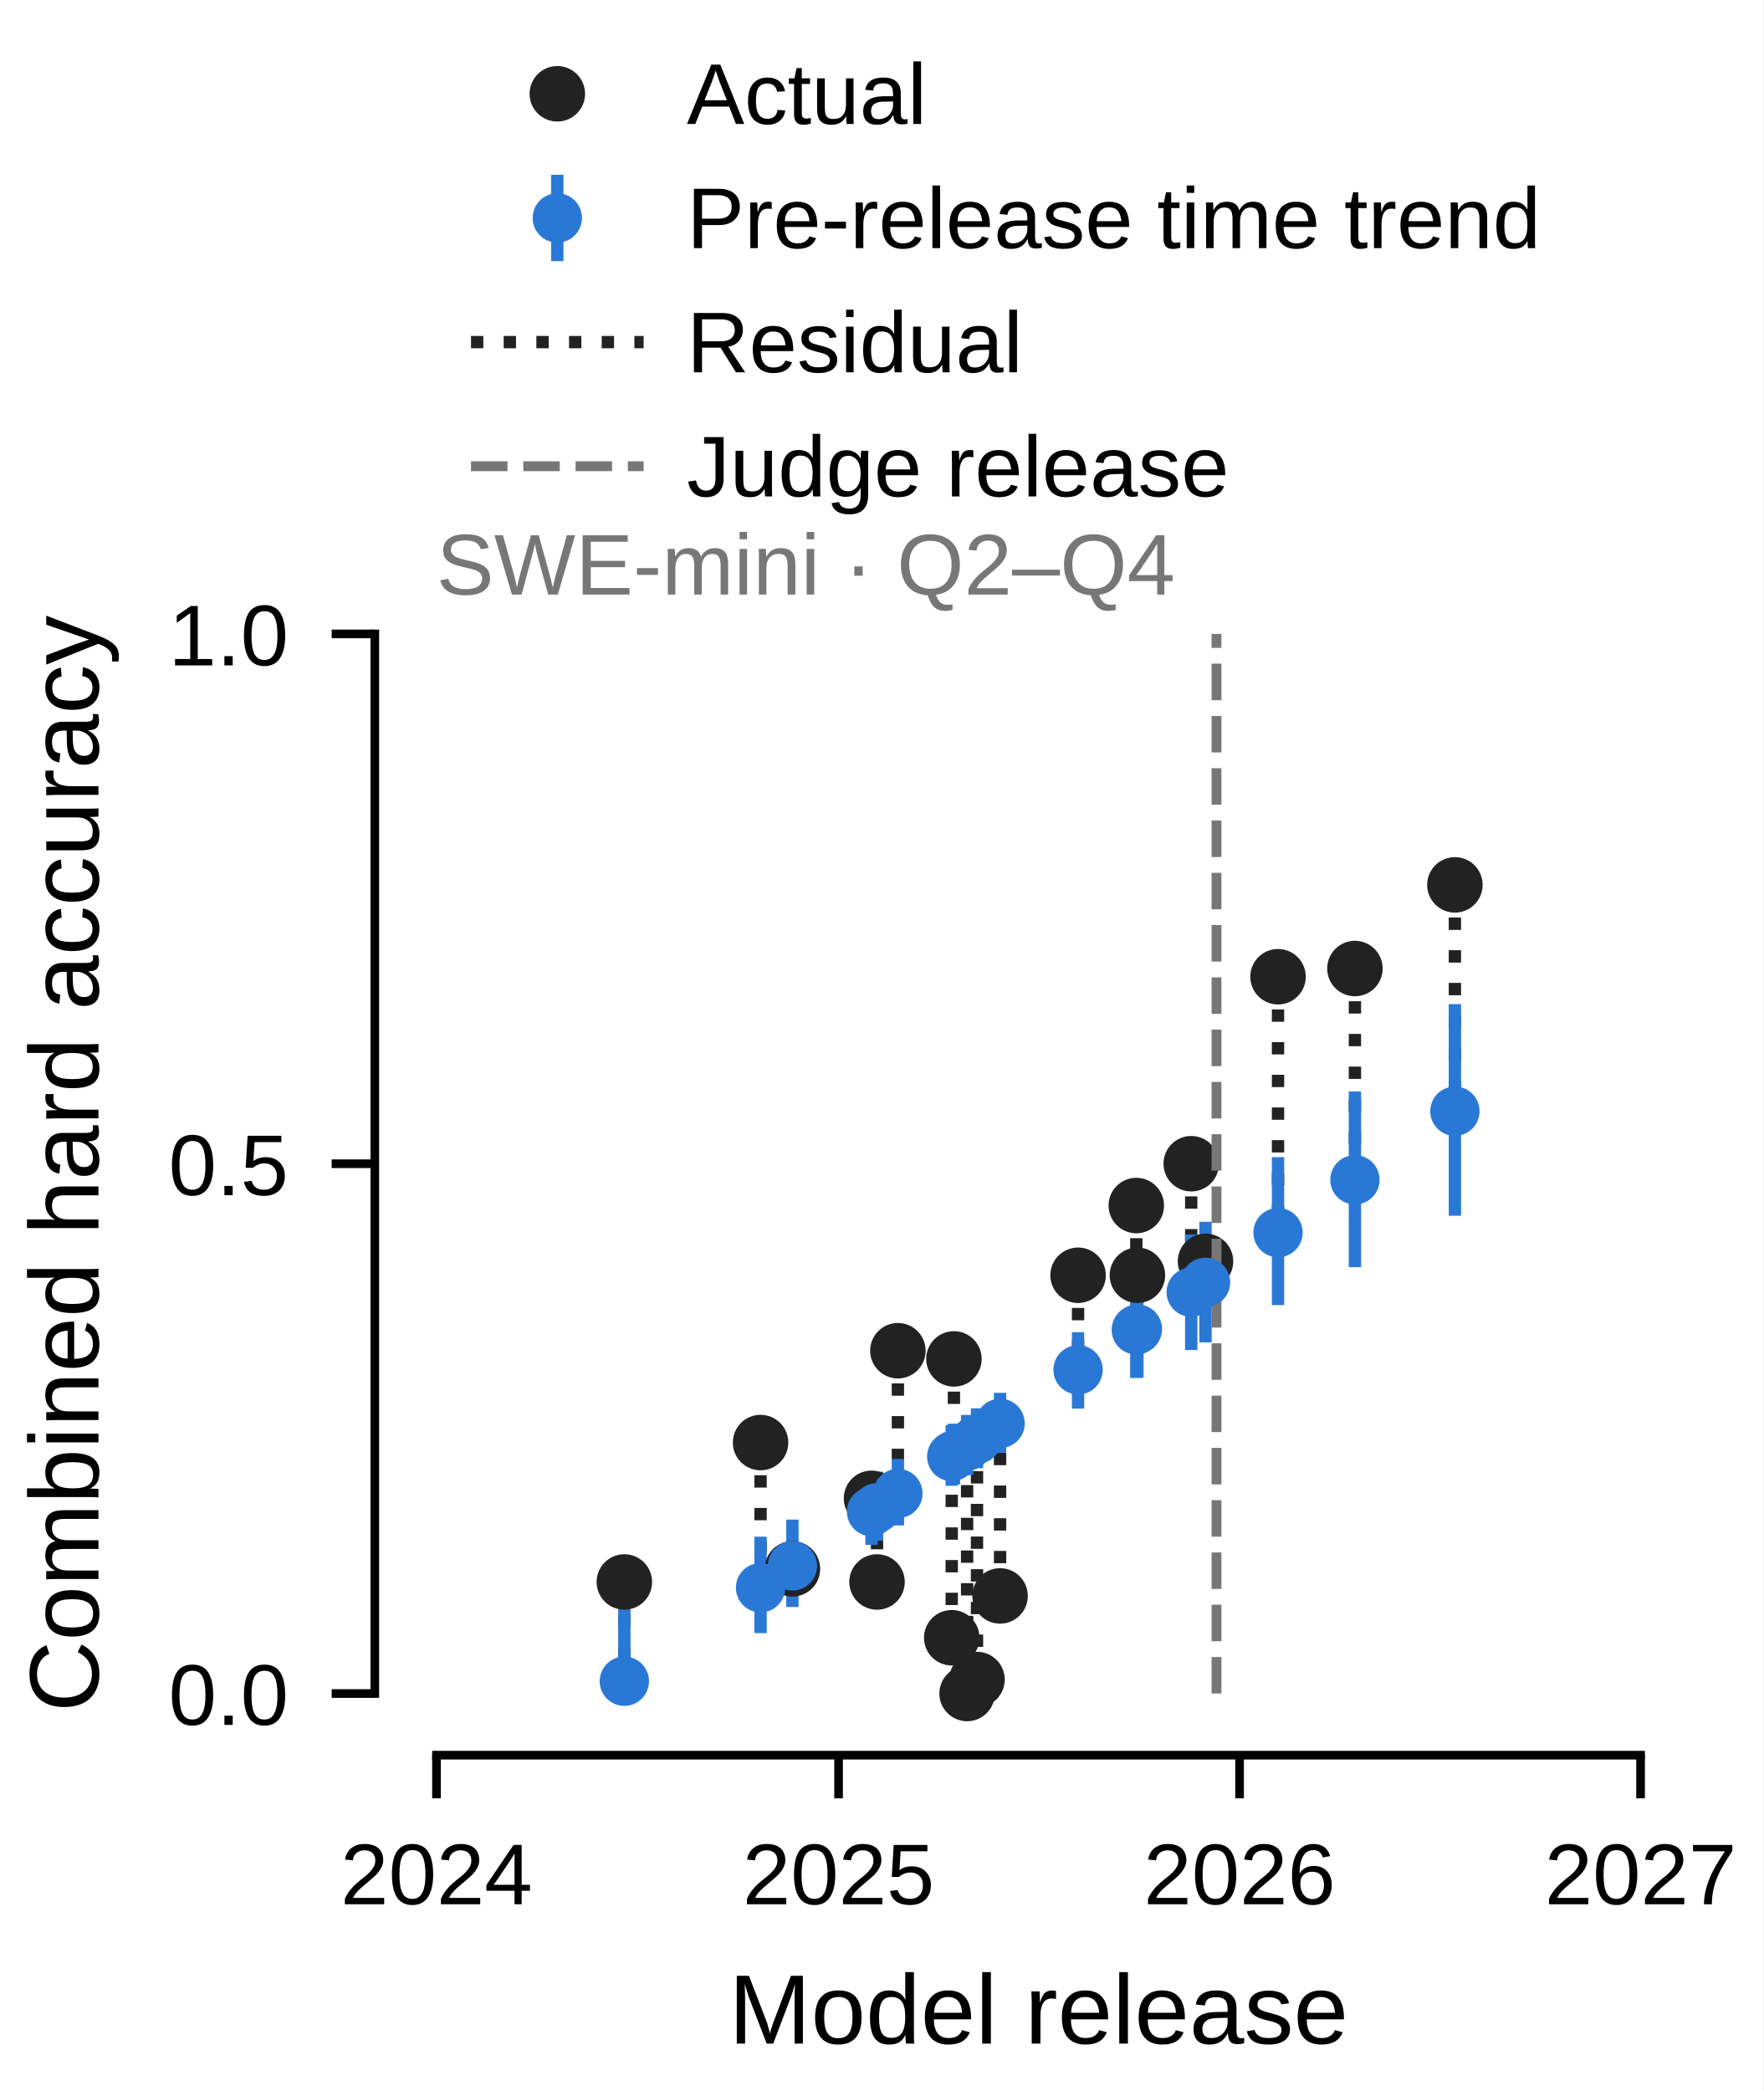
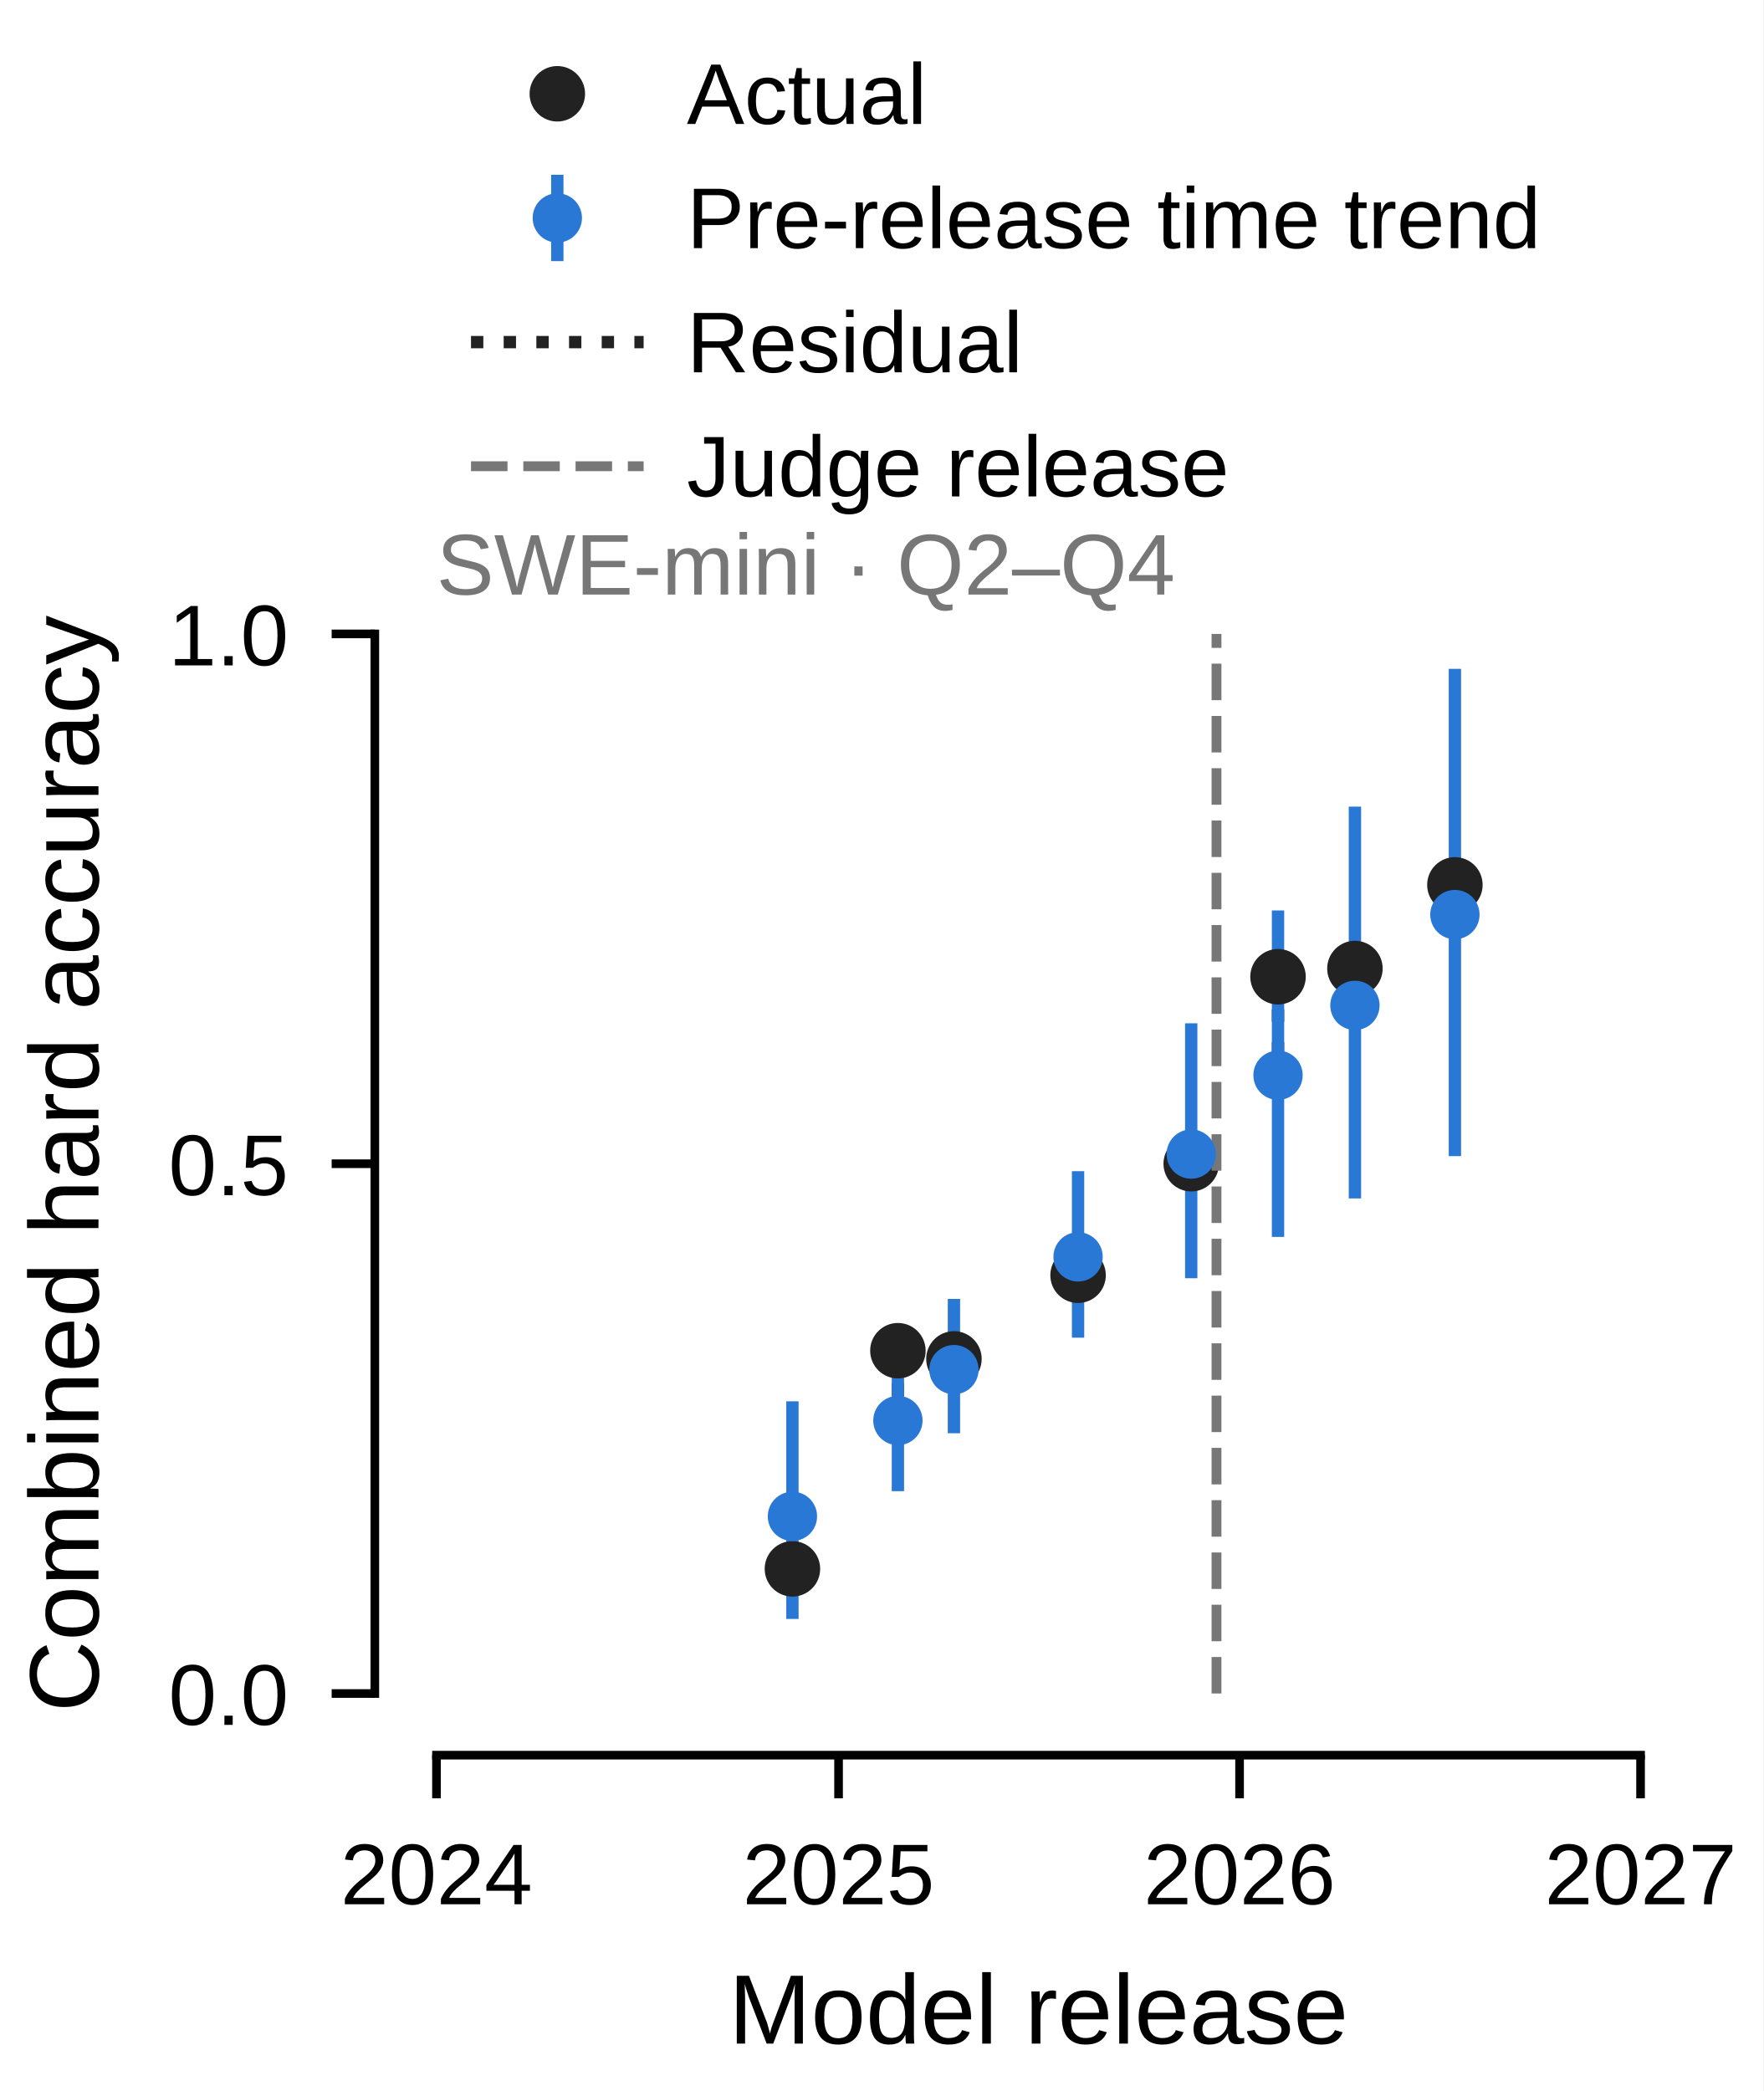
<svg xmlns="http://www.w3.org/2000/svg" xmlns:xlink="http://www.w3.org/1999/xlink" width="142.993pt" height="169.581pt" viewBox="0 0 142.993 169.581" version="1.1">
  <defs>
    <style type="text/css">*{stroke-linejoin: round; stroke-linecap: butt}</style>
  </defs>
  <g id="figure_1">
    <g id="patch_1">
      <path d="M 0 169.581 L 142.993 169.581 L 142.993 0 L 0 0 z " style="fill: #ffffff" />
    </g>
    <g id="axes_1">
      <g id="patch_2">
        <path d="M 35.398 137.344 L 133.048 137.344 L 133.048 51.412 L 35.398 51.412 z " style="fill: #ffffff" />
      </g>
      <g id="matplotlib.axis_1">
        <g id="xtick_1">
          <g id="line2d_1">
            <defs>
-               <path id="mba0ac75428" d="M 0 0 L 0 3.5 " style="stroke: #000000; stroke-width: 0.7" />
+               <path id="mb463b49f0e" d="M 0 0 L 0 3.5 " style="stroke: #000000; stroke-width: 0.7" />
            </defs>
            <g>
-               <use xlink:href="#mba0ac75428" x="35.398" y="142.344" style="stroke: #000000; stroke-width: 0.7" />
+               <use xlink:href="#mb463b49f0e" x="35.398" y="142.344" style="stroke: #000000; stroke-width: 0.7" />
            </g>
          </g>
          <g id="text_1">
            <text style="font-size: 7px; font-family: 'Arial', 'DejaVu Sans', sans-serif; text-anchor: middle" x="35.398" y="154.44" transform="rotate(-0 35.39797 154.4402)">2024</text>
          </g>
        </g>
        <g id="xtick_2">
          <g id="line2d_2">
            <g>
-               <use xlink:href="#mba0ac75428" x="68.007" y="142.344" style="stroke: #000000; stroke-width: 0.7" />
+               <use xlink:href="#mb463b49f0e" x="68.007" y="142.344" style="stroke: #000000; stroke-width: 0.7" />
            </g>
          </g>
          <g id="text_2">
            <text style="font-size: 7px; font-family: 'Arial', 'DejaVu Sans', sans-serif; text-anchor: middle" x="68.007" y="154.44" transform="rotate(-0 68.00737 154.4402)">2025</text>
          </g>
        </g>
        <g id="xtick_3">
          <g id="line2d_3">
            <g>
-               <use xlink:href="#mba0ac75428" x="100.528" y="142.344" style="stroke: #000000; stroke-width: 0.7" />
+               <use xlink:href="#mb463b49f0e" x="100.528" y="142.344" style="stroke: #000000; stroke-width: 0.7" />
            </g>
          </g>
          <g id="text_3">
            <text style="font-size: 7px; font-family: 'Arial', 'DejaVu Sans', sans-serif; text-anchor: middle" x="100.528" y="154.44" transform="rotate(-0 100.5277 154.4402)">2026</text>
          </g>
        </g>
        <g id="xtick_4">
          <g id="line2d_4">
            <g>
-               <use xlink:href="#mba0ac75428" x="133.048" y="142.344" style="stroke: #000000; stroke-width: 0.7" />
+               <use xlink:href="#mb463b49f0e" x="133.048" y="142.344" style="stroke: #000000; stroke-width: 0.7" />
            </g>
          </g>
          <g id="text_4">
            <text style="font-size: 7px; font-family: 'Arial', 'DejaVu Sans', sans-serif; text-anchor: middle" x="133.048" y="154.44" transform="rotate(-0 133.048 154.4402)">2027</text>
          </g>
        </g>
        <g id="text_5">
          <text style="font-size: 8px; font-family: 'Arial', 'DejaVu Sans', sans-serif; text-anchor: middle" x="84.223" y="165.738" transform="rotate(-0 84.22297 165.7376)">Model release</text>
        </g>
      </g>
      <g id="matplotlib.axis_2">
        <g id="ytick_1">
          <g id="line2d_5">
            <defs>
-               <path id="m7d12f89028" d="M 0 0 L -3.5 0 " style="stroke: #000000; stroke-width: 0.7" />
+               <path id="madaaf14c9a" d="M 0 0 L -3.5 0 " style="stroke: #000000; stroke-width: 0.7" />
            </defs>
            <g>
-               <use xlink:href="#m7d12f89028" x="30.398" y="137.344" style="stroke: #000000; stroke-width: 0.7" />
+               <use xlink:href="#madaaf14c9a" x="30.398" y="137.344" style="stroke: #000000; stroke-width: 0.7" />
            </g>
          </g>
          <g id="text_6">
            <text style="font-size: 7px; font-family: 'Arial', 'DejaVu Sans', sans-serif; text-anchor: end" x="23.398" y="139.892" transform="rotate(-0 23.39797 139.8921)">0.0</text>
          </g>
        </g>
        <g id="ytick_2">
          <g id="line2d_6">
            <g>
-               <use xlink:href="#m7d12f89028" x="30.398" y="94.378" style="stroke: #000000; stroke-width: 0.7" />
+               <use xlink:href="#madaaf14c9a" x="30.398" y="94.378" style="stroke: #000000; stroke-width: 0.7" />
            </g>
          </g>
          <g id="text_7">
            <text style="font-size: 7px; font-family: 'Arial', 'DejaVu Sans', sans-serif; text-anchor: end" x="23.398" y="96.926" transform="rotate(-0 23.39797 96.92614)">0.5</text>
          </g>
        </g>
        <g id="ytick_3">
          <g id="line2d_7">
            <g>
-               <use xlink:href="#m7d12f89028" x="30.398" y="51.412" style="stroke: #000000; stroke-width: 0.7" />
+               <use xlink:href="#madaaf14c9a" x="30.398" y="51.412" style="stroke: #000000; stroke-width: 0.7" />
            </g>
          </g>
          <g id="text_8">
            <text style="font-size: 7px; font-family: 'Arial', 'DejaVu Sans', sans-serif; text-anchor: end" x="23.398" y="53.96" transform="rotate(-0 23.39797 53.96014)">1.0</text>
          </g>
        </g>
        <g id="text_9">
          <text style="font-size: 8px; font-family: 'Arial', 'DejaVu Sans', sans-serif; text-anchor: middle" x="7.984" y="94.378" transform="rotate(-90 7.984219 94.37804)">Combined hard accuracy</text>
        </g>
      </g>
      <g id="line2d_8">
-         <path d="M 50.634 128.299 L 50.634 136.349 " clip-path="url(#pe22e68cecf)" style="fill: none; stroke-dasharray: 1,1.65; stroke-dashoffset: 0; stroke: #222222" />
+         <path d="M 64.265 127.234 L 64.265 122.975 " clip-path="url(#p229eb3160c)" style="fill: none; stroke-dasharray: 1,1.65; stroke-dashoffset: 0; stroke: #222222" />
      </g>
      <g id="line2d_9">
-         <path d="M 61.681 116.992 L 61.681 128.766 " clip-path="url(#pe22e68cecf)" style="fill: none; stroke-dasharray: 1,1.65; stroke-dashoffset: 0; stroke: #222222" />
+         <path d="M 72.819 109.543 L 72.819 115.205 " clip-path="url(#p229eb3160c)" style="fill: none; stroke-dasharray: 1,1.65; stroke-dashoffset: 0; stroke: #222222" />
      </g>
      <g id="line2d_10">
-         <path d="M 64.265 127.234 L 64.265 126.992 " clip-path="url(#pe22e68cecf)" style="fill: none; stroke-dasharray: 1,1.65; stroke-dashoffset: 0; stroke: #222222" />
+         <path d="M 77.363 110.208 L 77.363 111.078 " clip-path="url(#p229eb3160c)" style="fill: none; stroke-dasharray: 1,1.65; stroke-dashoffset: 0; stroke: #222222" />
      </g>
      <g id="line2d_11">
-         <path d="M 70.68 121.514 L 70.68 122.59 " clip-path="url(#pe22e68cecf)" style="fill: none; stroke-dasharray: 1,1.65; stroke-dashoffset: 0; stroke: #222222" />
+         <path d="M 87.43 103.424 L 87.43 101.932 " clip-path="url(#p229eb3160c)" style="fill: none; stroke-dasharray: 1,1.65; stroke-dashoffset: 0; stroke: #222222" />
      </g>
      <g id="line2d_12">
-         <path d="M 71.126 128.299 L 71.126 122.284 " clip-path="url(#pe22e68cecf)" style="fill: none; stroke-dasharray: 1,1.65; stroke-dashoffset: 0; stroke: #222222" />
+         <path d="M 96.607 94.378 L 96.607 93.596 " clip-path="url(#p229eb3160c)" style="fill: none; stroke-dasharray: 1,1.65; stroke-dashoffset: 0; stroke: #222222" />
      </g>
      <g id="line2d_13">
-         <path d="M 72.819 109.543 L 72.819 121.122 " clip-path="url(#pe22e68cecf)" style="fill: none; stroke-dasharray: 1,1.65; stroke-dashoffset: 0; stroke: #222222" />
+         <path d="M 103.646 79.214 L 103.646 87.203 " clip-path="url(#p229eb3160c)" style="fill: none; stroke-dasharray: 1,1.65; stroke-dashoffset: 0; stroke: #222222" />
      </g>
      <g id="line2d_14">
-         <path d="M 77.184 132.821 L 77.184 118.125 " clip-path="url(#pe22e68cecf)" style="fill: none; stroke-dasharray: 1,1.65; stroke-dashoffset: 0; stroke: #222222" />
+         <path d="M 109.883 78.548 L 109.883 81.537 " clip-path="url(#p229eb3160c)" style="fill: none; stroke-dasharray: 1,1.65; stroke-dashoffset: 0; stroke: #222222" />
      </g>
      <g id="line2d_15">
-         <path d="M 77.363 110.208 L 77.363 118.003 " clip-path="url(#pe22e68cecf)" style="fill: none; stroke-dasharray: 1,1.65; stroke-dashoffset: 0; stroke: #222222" />
+         <path d="M 117.991 71.764 L 117.991 74.172 " clip-path="url(#p229eb3160c)" style="fill: none; stroke-dasharray: 1,1.65; stroke-dashoffset: 0; stroke: #222222" />
+       </g>
+       <g id="LineCollection_1">
+         <path d="M 64.265 131.295 L 64.265 113.648 " style="fill: none; stroke: #2a78d6" />
+         <path d="M 72.819 120.936 L 72.819 108.212 " style="fill: none; stroke: #2a78d6" />
+         <path d="M 77.363 116.236 L 77.363 105.342 " style="fill: none; stroke: #2a78d6" />
+         <path d="M 87.43 108.486 L 87.43 94.983 " style="fill: none; stroke: #2a78d6" />
+         <path d="M 96.607 103.667 L 96.607 82.992 " style="fill: none; stroke: #2a78d6" />
+         <path d="M 103.646 100.313 L 103.646 73.838 " style="fill: none; stroke: #2a78d6" />
+         <path d="M 109.883 97.194 L 109.883 65.418 " style="fill: none; stroke: #2a78d6" />
+         <path d="M 117.991 93.763 L 117.991 54.244 " style="fill: none; stroke: #2a78d6" />
      </g>
      <g id="line2d_16">
-         <path d="M 78.432 137.344 L 78.432 117.269 " clip-path="url(#pe22e68cecf)" style="fill: none; stroke-dasharray: 1,1.65; stroke-dashoffset: 0; stroke: #222222" />
-       </g>
-       <g id="line2d_17">
-         <path d="M 79.234 136.213 L 79.234 116.719 " clip-path="url(#pe22e68cecf)" style="fill: none; stroke-dasharray: 1,1.65; stroke-dashoffset: 0; stroke: #222222" />
-       </g>
-       <g id="line2d_18">
-         <path d="M 81.105 129.429 L 81.105 115.435 " clip-path="url(#pe22e68cecf)" style="fill: none; stroke-dasharray: 1,1.65; stroke-dashoffset: 0; stroke: #222222" />
-       </g>
-       <g id="line2d_19">
-         <path d="M 87.43 103.424 L 87.43 111.093 " clip-path="url(#pe22e68cecf)" style="fill: none; stroke-dasharray: 1,1.65; stroke-dashoffset: 0; stroke: #222222" />
-       </g>
-       <g id="line2d_20">
-         <path d="M 92.153 97.77 L 92.153 107.852 " clip-path="url(#pe22e68cecf)" style="fill: none; stroke-dasharray: 1,1.65; stroke-dashoffset: 0; stroke: #222222" />
-       </g>
-       <g id="line2d_21">
-         <path d="M 92.242 103.424 L 92.242 107.791 " clip-path="url(#pe22e68cecf)" style="fill: none; stroke-dasharray: 1,1.65; stroke-dashoffset: 0; stroke: #222222" />
-       </g>
-       <g id="line2d_22">
-         <path d="M 96.607 94.378 L 96.607 104.795 " clip-path="url(#pe22e68cecf)" style="fill: none; stroke-dasharray: 1,1.65; stroke-dashoffset: 0; stroke: #222222" />
-       </g>
-       <g id="line2d_23">
-         <path d="M 97.766 102.293 L 97.766 104 " clip-path="url(#pe22e68cecf)" style="fill: none; stroke-dasharray: 1,1.65; stroke-dashoffset: 0; stroke: #222222" />
-       </g>
-       <g id="line2d_24">
-         <path d="M 103.646 79.214 L 103.646 99.964 " clip-path="url(#pe22e68cecf)" style="fill: none; stroke-dasharray: 1,1.65; stroke-dashoffset: 0; stroke: #222222" />
-       </g>
-       <g id="line2d_25">
-         <path d="M 109.883 78.548 L 109.883 95.683 " clip-path="url(#pe22e68cecf)" style="fill: none; stroke-dasharray: 1,1.65; stroke-dashoffset: 0; stroke: #222222" />
-       </g>
-       <g id="line2d_26">
-         <path d="M 117.991 71.764 L 117.991 90.118 " clip-path="url(#pe22e68cecf)" style="fill: none; stroke-dasharray: 1,1.65; stroke-dashoffset: 0; stroke: #222222" />
-       </g>
-       <g id="LineCollection_1">
-         <path d="M 50.634 137.344 L 50.634 130.494 " style="fill: none; stroke: #2a78d6" />
-         <path d="M 61.681 132.445 L 61.681 124.628 " style="fill: none; stroke: #2a78d6" />
-         <path d="M 64.265 130.328 L 64.265 123.237 " style="fill: none; stroke: #2a78d6" />
-         <path d="M 70.68 125.291 L 70.68 119.632 " style="fill: none; stroke: #2a78d6" />
-         <path d="M 71.126 124.956 L 71.126 119.358 " style="fill: none; stroke: #2a78d6" />
-         <path d="M 72.819 123.711 L 72.819 118.319 " style="fill: none; stroke: #2a78d6" />
-         <path d="M 77.184 120.496 L 77.184 115.583 " style="fill: none; stroke: #2a78d6" />
-         <path d="M 77.363 120.378 L 77.363 115.464 " style="fill: none; stroke: #2a78d6" />
-         <path d="M 78.432 119.638 L 78.432 114.751 " style="fill: none; stroke: #2a78d6" />
-         <path d="M 79.234 119.069 L 79.234 114.216 " style="fill: none; stroke: #2a78d6" />
-         <path d="M 81.105 117.819 L 81.105 112.96 " style="fill: none; stroke: #2a78d6" />
-         <path d="M 87.43 114.237 L 87.43 108.042 " style="fill: none; stroke: #2a78d6" />
-         <path d="M 92.153 111.757 L 92.153 103.957 " style="fill: none; stroke: #2a78d6" />
-         <path d="M 92.242 111.715 L 92.242 103.871 " style="fill: none; stroke: #2a78d6" />
-         <path d="M 96.607 109.486 L 96.607 100.111 " style="fill: none; stroke: #2a78d6" />
-         <path d="M 97.766 108.865 L 97.766 99.09 " style="fill: none; stroke: #2a78d6" />
-         <path d="M 103.646 105.839 L 103.646 93.843 " style="fill: none; stroke: #2a78d6" />
-         <path d="M 109.883 102.768 L 109.883 88.516 " style="fill: none; stroke: #2a78d6" />
-         <path d="M 117.991 98.595 L 117.991 81.433 " style="fill: none; stroke: #2a78d6" />
-       </g>
-       <g id="line2d_27">
        <defs>
-           <path id="m6b1dd13641" d="M 0 1.75 C 0.464 1.75 0.909 1.566 1.237 1.237 C 1.566 0.909 1.75 0.464 1.75 0 C 1.75 -0.464 1.566 -0.909 1.237 -1.237 C 0.909 -1.566 0.464 -1.75 0 -1.75 C -0.464 -1.75 -0.909 -1.566 -1.237 -1.237 C -1.566 -0.909 -1.75 -0.464 -1.75 0 C -1.75 0.464 -1.566 0.909 -1.237 1.237 C -0.909 1.566 -0.464 1.75 0 1.75 z " style="stroke: #222222" />
+           <path id="m252ab95517" d="M 0 1.75 C 0.464 1.75 0.909 1.566 1.237 1.237 C 1.566 0.909 1.75 0.464 1.75 0 C 1.75 -0.464 1.566 -0.909 1.237 -1.237 C 0.909 -1.566 0.464 -1.75 0 -1.75 C -0.464 -1.75 -0.909 -1.566 -1.237 -1.237 C -1.566 -0.909 -1.75 -0.464 -1.75 0 C -1.75 0.464 -1.566 0.909 -1.237 1.237 C -0.909 1.566 -0.464 1.75 0 1.75 z " style="stroke: #222222" />
        </defs>
        <g>
-           <use xlink:href="#m6b1dd13641" x="50.634" y="128.299" style="fill: #222222; stroke: #222222" />
-           <use xlink:href="#m6b1dd13641" x="61.681" y="116.992" style="fill: #222222; stroke: #222222" />
-           <use xlink:href="#m6b1dd13641" x="64.265" y="127.234" style="fill: #222222; stroke: #222222" />
-           <use xlink:href="#m6b1dd13641" x="70.68" y="121.514" style="fill: #222222; stroke: #222222" />
-           <use xlink:href="#m6b1dd13641" x="71.126" y="128.299" style="fill: #222222; stroke: #222222" />
-           <use xlink:href="#m6b1dd13641" x="72.819" y="109.543" style="fill: #222222; stroke: #222222" />
-           <use xlink:href="#m6b1dd13641" x="77.184" y="132.821" style="fill: #222222; stroke: #222222" />
-           <use xlink:href="#m6b1dd13641" x="77.363" y="110.208" style="fill: #222222; stroke: #222222" />
-           <use xlink:href="#m6b1dd13641" x="78.432" y="137.344" style="fill: #222222; stroke: #222222" />
-           <use xlink:href="#m6b1dd13641" x="79.234" y="136.213" style="fill: #222222; stroke: #222222" />
-           <use xlink:href="#m6b1dd13641" x="81.105" y="129.429" style="fill: #222222; stroke: #222222" />
-           <use xlink:href="#m6b1dd13641" x="87.43" y="103.424" style="fill: #222222; stroke: #222222" />
-           <use xlink:href="#m6b1dd13641" x="92.153" y="97.77" style="fill: #222222; stroke: #222222" />
-           <use xlink:href="#m6b1dd13641" x="92.242" y="103.424" style="fill: #222222; stroke: #222222" />
-           <use xlink:href="#m6b1dd13641" x="96.607" y="94.378" style="fill: #222222; stroke: #222222" />
-           <use xlink:href="#m6b1dd13641" x="97.766" y="102.293" style="fill: #222222; stroke: #222222" />
-           <use xlink:href="#m6b1dd13641" x="103.646" y="79.214" style="fill: #222222; stroke: #222222" />
-           <use xlink:href="#m6b1dd13641" x="109.883" y="78.548" style="fill: #222222; stroke: #222222" />
-           <use xlink:href="#m6b1dd13641" x="117.991" y="71.764" style="fill: #222222; stroke: #222222" />
-         </g>
-       </g>
-       <g id="line2d_28">
-         <path d="M 98.657 137.344 L 98.657 51.412 " clip-path="url(#pe22e68cecf)" style="fill: none; stroke-dasharray: 2.96,1.28; stroke-dashoffset: 0; stroke: #777777; stroke-width: 0.8" />
-       </g>
-       <g id="line2d_29" />
-       <g id="line2d_30">
+           <use xlink:href="#m252ab95517" x="64.265" y="127.234" style="fill: #222222; stroke: #222222" />
+           <use xlink:href="#m252ab95517" x="72.819" y="109.543" style="fill: #222222; stroke: #222222" />
+           <use xlink:href="#m252ab95517" x="77.363" y="110.208" style="fill: #222222; stroke: #222222" />
+           <use xlink:href="#m252ab95517" x="87.43" y="103.424" style="fill: #222222; stroke: #222222" />
+           <use xlink:href="#m252ab95517" x="96.607" y="94.378" style="fill: #222222; stroke: #222222" />
+           <use xlink:href="#m252ab95517" x="103.646" y="79.214" style="fill: #222222; stroke: #222222" />
+           <use xlink:href="#m252ab95517" x="109.883" y="78.548" style="fill: #222222; stroke: #222222" />
+           <use xlink:href="#m252ab95517" x="117.991" y="71.764" style="fill: #222222; stroke: #222222" />
+         </g>
+       </g>
+       <g id="line2d_17">
+         <path d="M 98.657 137.344 L 98.657 51.412 " clip-path="url(#p229eb3160c)" style="fill: none; stroke-dasharray: 2.96,1.28; stroke-dashoffset: 0; stroke: #777777; stroke-width: 0.8" />
+       </g>
+       <g id="line2d_18" />
+       <g id="line2d_19">
        <defs>
-           <path id="m14baf88d90" d="M 0 1.5 C 0.398 1.5 0.779 1.342 1.061 1.061 C 1.342 0.779 1.5 0.398 1.5 0 C 1.5 -0.398 1.342 -0.779 1.061 -1.061 C 0.779 -1.342 0.398 -1.5 0 -1.5 C -0.398 -1.5 -0.779 -1.342 -1.061 -1.061 C -1.342 -0.779 -1.5 -0.398 -1.5 0 C -1.5 0.398 -1.342 0.779 -1.061 1.061 C -0.779 1.342 -0.398 1.5 0 1.5 z " style="stroke: #2a78d6" />
+           <path id="m2e8e78e10e" d="M 0 1.5 C 0.398 1.5 0.779 1.342 1.061 1.061 C 1.342 0.779 1.5 0.398 1.5 0 C 1.5 -0.398 1.342 -0.779 1.061 -1.061 C 0.779 -1.342 0.398 -1.5 0 -1.5 C -0.398 -1.5 -0.779 -1.342 -1.061 -1.061 C -1.342 -0.779 -1.5 -0.398 -1.5 0 C -1.5 0.398 -1.342 0.779 -1.061 1.061 C -0.779 1.342 -0.398 1.5 0 1.5 z " style="stroke: #2a78d6" />
        </defs>
        <g>
-           <use xlink:href="#m14baf88d90" x="50.634" y="136.349" style="fill: #2a78d6; stroke: #2a78d6" />
-           <use xlink:href="#m14baf88d90" x="61.681" y="128.766" style="fill: #2a78d6; stroke: #2a78d6" />
-           <use xlink:href="#m14baf88d90" x="64.265" y="126.992" style="fill: #2a78d6; stroke: #2a78d6" />
-           <use xlink:href="#m14baf88d90" x="70.68" y="122.59" style="fill: #2a78d6; stroke: #2a78d6" />
-           <use xlink:href="#m14baf88d90" x="71.126" y="122.284" style="fill: #2a78d6; stroke: #2a78d6" />
-           <use xlink:href="#m14baf88d90" x="72.819" y="121.122" style="fill: #2a78d6; stroke: #2a78d6" />
-           <use xlink:href="#m14baf88d90" x="77.184" y="118.125" style="fill: #2a78d6; stroke: #2a78d6" />
-           <use xlink:href="#m14baf88d90" x="77.363" y="118.003" style="fill: #2a78d6; stroke: #2a78d6" />
-           <use xlink:href="#m14baf88d90" x="78.432" y="117.269" style="fill: #2a78d6; stroke: #2a78d6" />
-           <use xlink:href="#m14baf88d90" x="79.234" y="116.719" style="fill: #2a78d6; stroke: #2a78d6" />
-           <use xlink:href="#m14baf88d90" x="81.105" y="115.435" style="fill: #2a78d6; stroke: #2a78d6" />
-           <use xlink:href="#m14baf88d90" x="87.43" y="111.093" style="fill: #2a78d6; stroke: #2a78d6" />
-           <use xlink:href="#m14baf88d90" x="92.153" y="107.852" style="fill: #2a78d6; stroke: #2a78d6" />
-           <use xlink:href="#m14baf88d90" x="92.242" y="107.791" style="fill: #2a78d6; stroke: #2a78d6" />
-           <use xlink:href="#m14baf88d90" x="96.607" y="104.795" style="fill: #2a78d6; stroke: #2a78d6" />
-           <use xlink:href="#m14baf88d90" x="97.766" y="104" style="fill: #2a78d6; stroke: #2a78d6" />
-           <use xlink:href="#m14baf88d90" x="103.646" y="99.964" style="fill: #2a78d6; stroke: #2a78d6" />
-           <use xlink:href="#m14baf88d90" x="109.883" y="95.683" style="fill: #2a78d6; stroke: #2a78d6" />
-           <use xlink:href="#m14baf88d90" x="117.991" y="90.118" style="fill: #2a78d6; stroke: #2a78d6" />
+           <use xlink:href="#m2e8e78e10e" x="64.265" y="122.975" style="fill: #2a78d6; stroke: #2a78d6" />
+           <use xlink:href="#m2e8e78e10e" x="72.819" y="115.205" style="fill: #2a78d6; stroke: #2a78d6" />
+           <use xlink:href="#m2e8e78e10e" x="77.363" y="111.078" style="fill: #2a78d6; stroke: #2a78d6" />
+           <use xlink:href="#m2e8e78e10e" x="87.43" y="101.932" style="fill: #2a78d6; stroke: #2a78d6" />
+           <use xlink:href="#m2e8e78e10e" x="96.607" y="93.596" style="fill: #2a78d6; stroke: #2a78d6" />
+           <use xlink:href="#m2e8e78e10e" x="103.646" y="87.203" style="fill: #2a78d6; stroke: #2a78d6" />
+           <use xlink:href="#m2e8e78e10e" x="109.883" y="81.537" style="fill: #2a78d6; stroke: #2a78d6" />
+           <use xlink:href="#m2e8e78e10e" x="117.991" y="74.172" style="fill: #2a78d6; stroke: #2a78d6" />
        </g>
      </g>
      <g id="patch_3">
        <path d="M 30.398 137.344 L 30.398 51.412 " style="fill: none; stroke: #000000; stroke-width: 0.7; stroke-linejoin: miter; stroke-linecap: square" />
      </g>
      <g id="patch_4">
        <path d="M 35.398 142.344 L 133.048 142.344 " style="fill: none; stroke: #000000; stroke-width: 0.7; stroke-linejoin: miter; stroke-linecap: square" />
      </g>
      <g id="text_10">
        <text style="font-size: 7px; font-family: 'Arial', 'DejaVu Sans', sans-serif; text-anchor: start; fill: #777777" x="35.398" y="48.22" transform="rotate(-0 35.39797 48.22026)">SWE-mini · Q2–Q4</text>
      </g>
      <g id="legend_1">
-         <g id="line2d_31">
+         <g id="line2d_20">
          <g>
-             <use xlink:href="#m6b1dd13641" x="45.198" y="7.606" style="fill: #222222; stroke: #222222" />
+             <use xlink:href="#m252ab95517" x="45.198" y="7.606" style="fill: #222222; stroke: #222222" />
          </g>
        </g>
        <g id="text_11">
          <text style="font-size: 7px; font-family: 'Arial', 'DejaVu Sans', sans-serif; text-anchor: start" x="55.698" y="10.056" transform="rotate(-0 55.69797 10.05619)">Actual</text>
        </g>
        <g id="LineCollection_2">
          <path d="M 45.198 21.176 L 45.198 14.176 " style="fill: none; stroke: #2a78d6" />
        </g>
-         <g id="line2d_32" />
-         <g id="line2d_33">
+         <g id="line2d_21" />
+         <g id="line2d_22">
          <g>
-             <use xlink:href="#m14baf88d90" x="45.198" y="17.676" style="fill: #2a78d6; stroke: #2a78d6" />
+             <use xlink:href="#m2e8e78e10e" x="45.198" y="17.676" style="fill: #2a78d6; stroke: #2a78d6" />
          </g>
        </g>
        <g id="text_12">
          <text style="font-size: 7px; font-family: 'Arial', 'DejaVu Sans', sans-serif; text-anchor: start" x="55.698" y="20.126" transform="rotate(-0 55.69797 20.12553)">Pre-release time trend</text>
        </g>
-         <g id="line2d_34">
+         <g id="line2d_23">
          <path d="M 38.198 27.745 L 45.198 27.745 L 52.198 27.745 " style="fill: none; stroke-dasharray: 1,1.65; stroke-dashoffset: 0; stroke: #222222" />
        </g>
        <g id="text_13">
          <text style="font-size: 7px; font-family: 'Arial', 'DejaVu Sans', sans-serif; text-anchor: start" x="55.698" y="30.195" transform="rotate(-0 55.69797 30.19486)">Residual</text>
        </g>
-         <g id="line2d_35">
+         <g id="line2d_24">
          <path d="M 38.198 37.814 L 45.198 37.814 L 52.198 37.814 " style="fill: none; stroke-dasharray: 2.96,1.28; stroke-dashoffset: 0; stroke: #777777; stroke-width: 0.8" />
        </g>
        <g id="text_14">
          <text style="font-size: 7px; font-family: 'Arial', 'DejaVu Sans', sans-serif; text-anchor: start" x="55.698" y="40.264" transform="rotate(-0 55.69797 40.2642)">Judge release</text>
        </g>
      </g>
    </g>
  </g>
  <defs>
-     <clipPath id="pe22e68cecf">
+     <clipPath id="p229eb3160c">
      <rect x="35.398" y="51.412" width="97.65" height="85.932" />
    </clipPath>
  </defs>
</svg>
